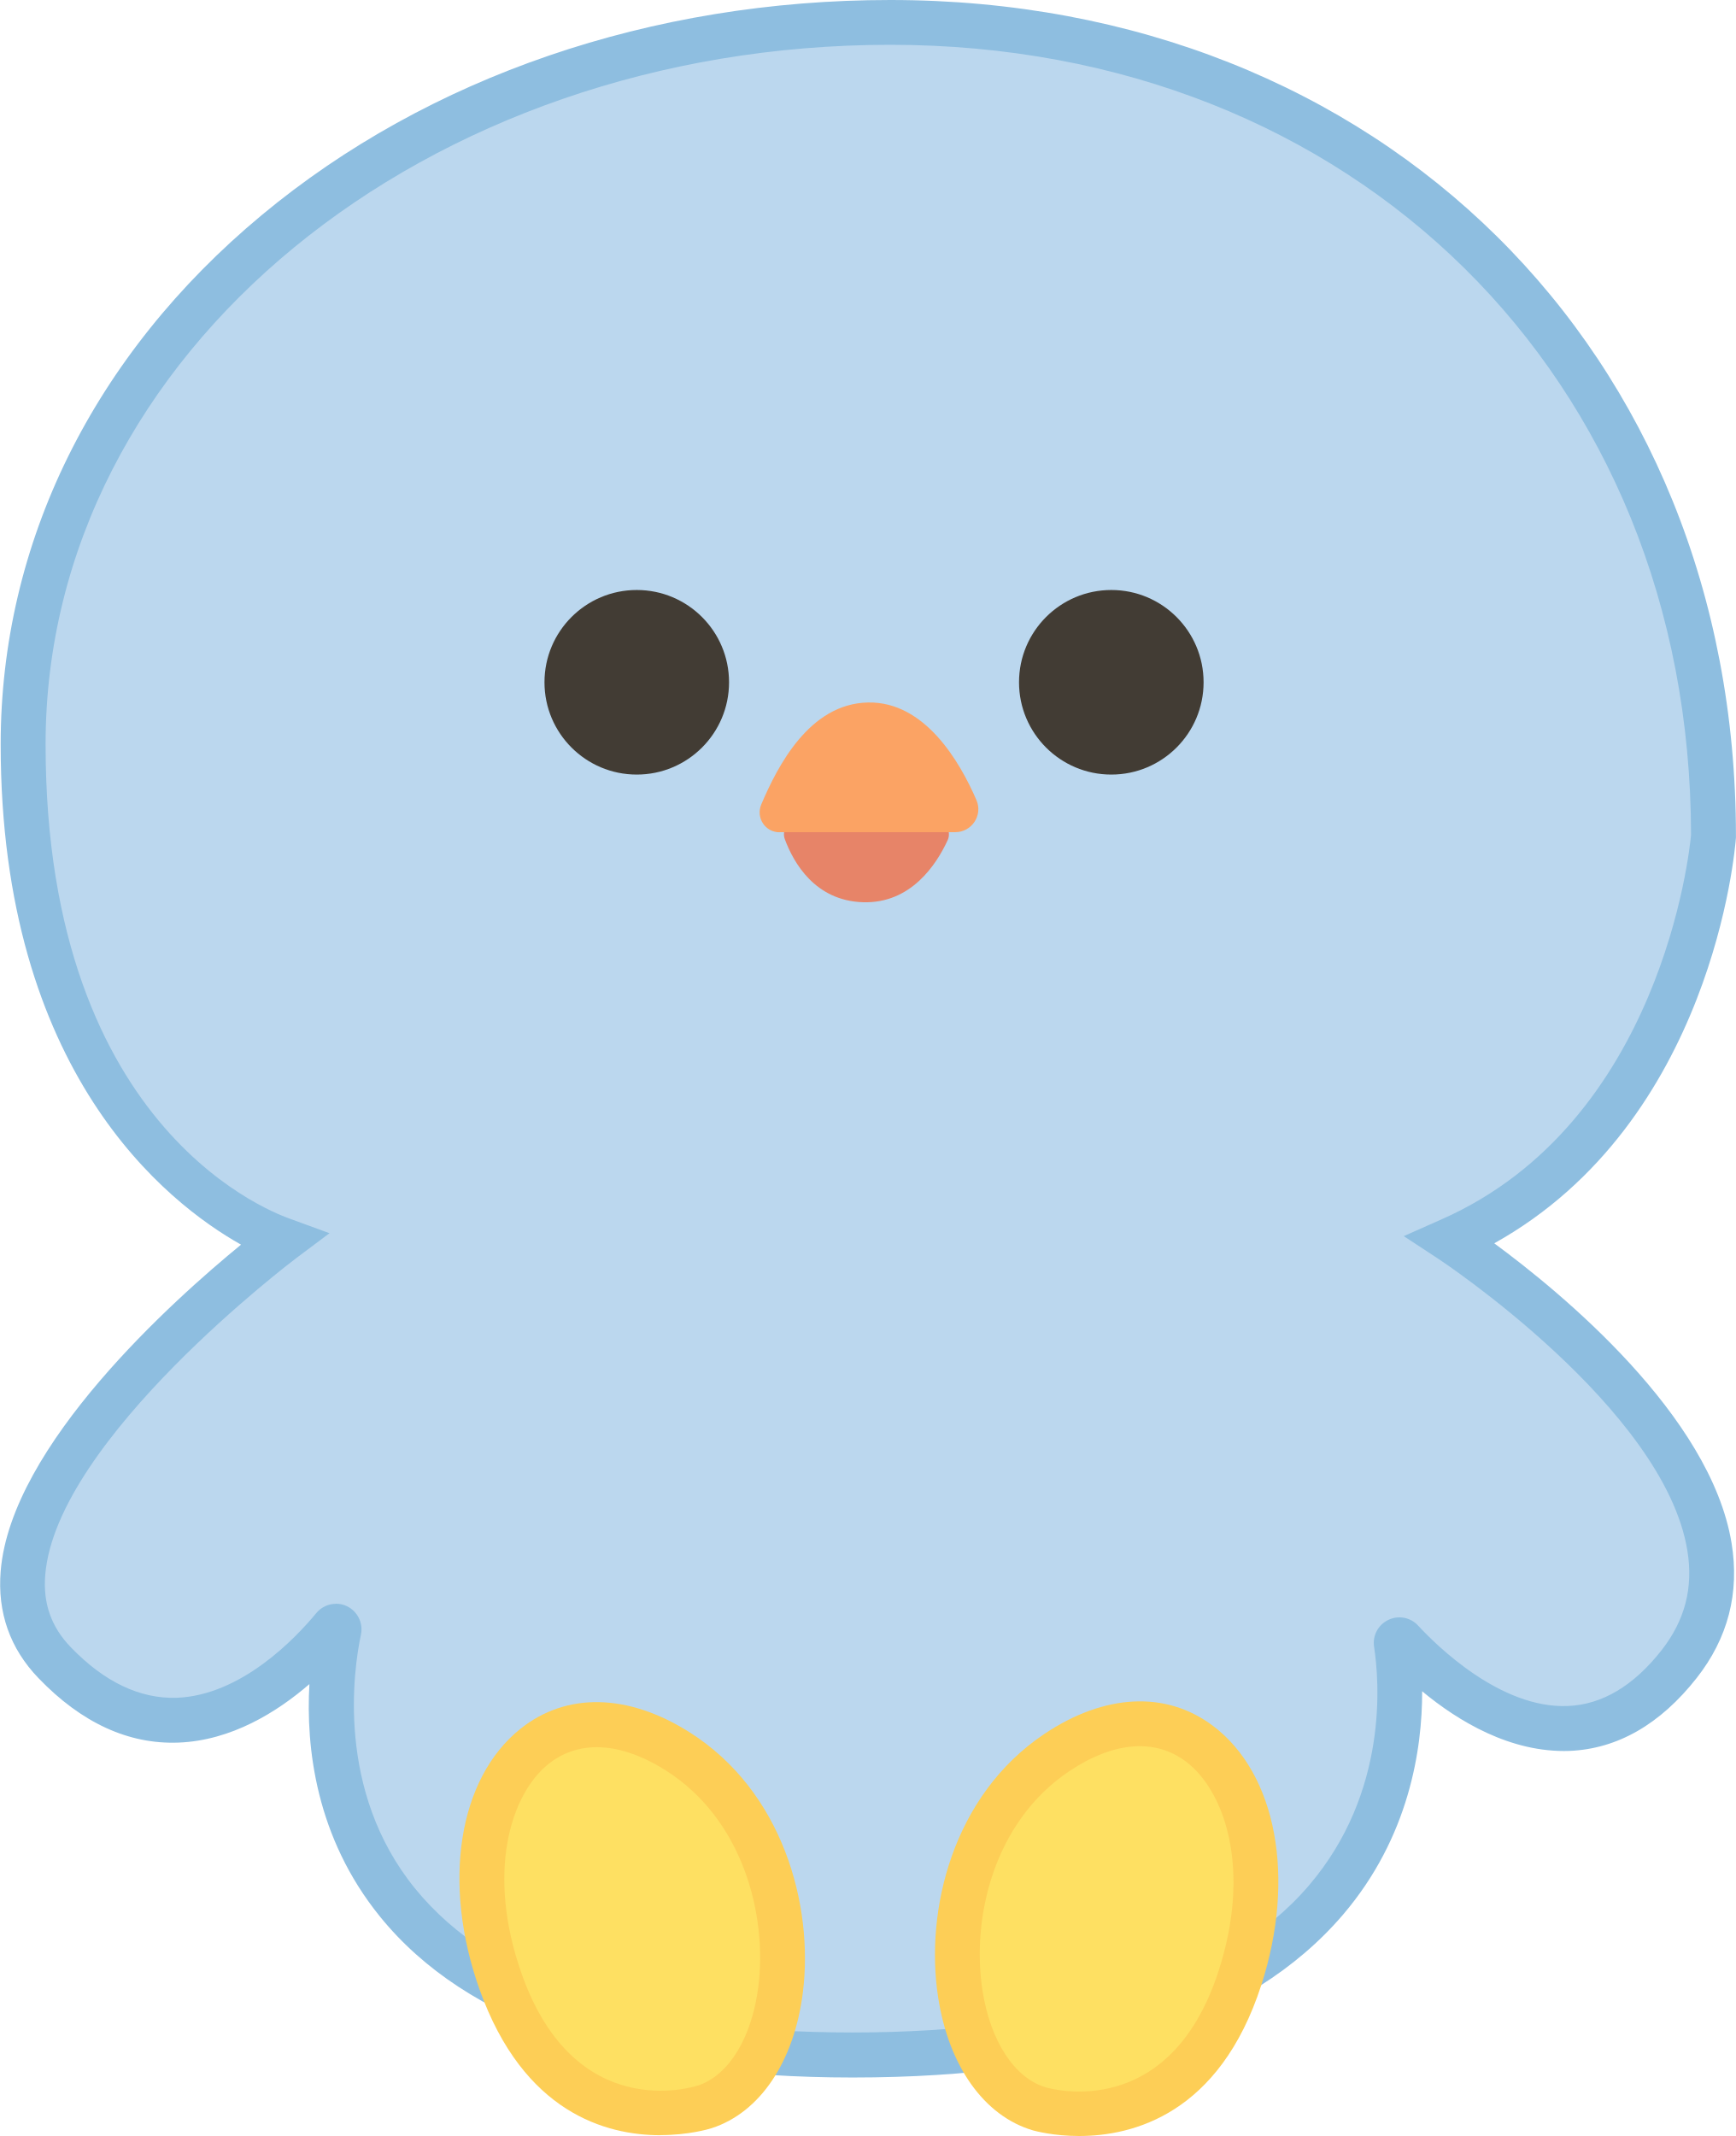
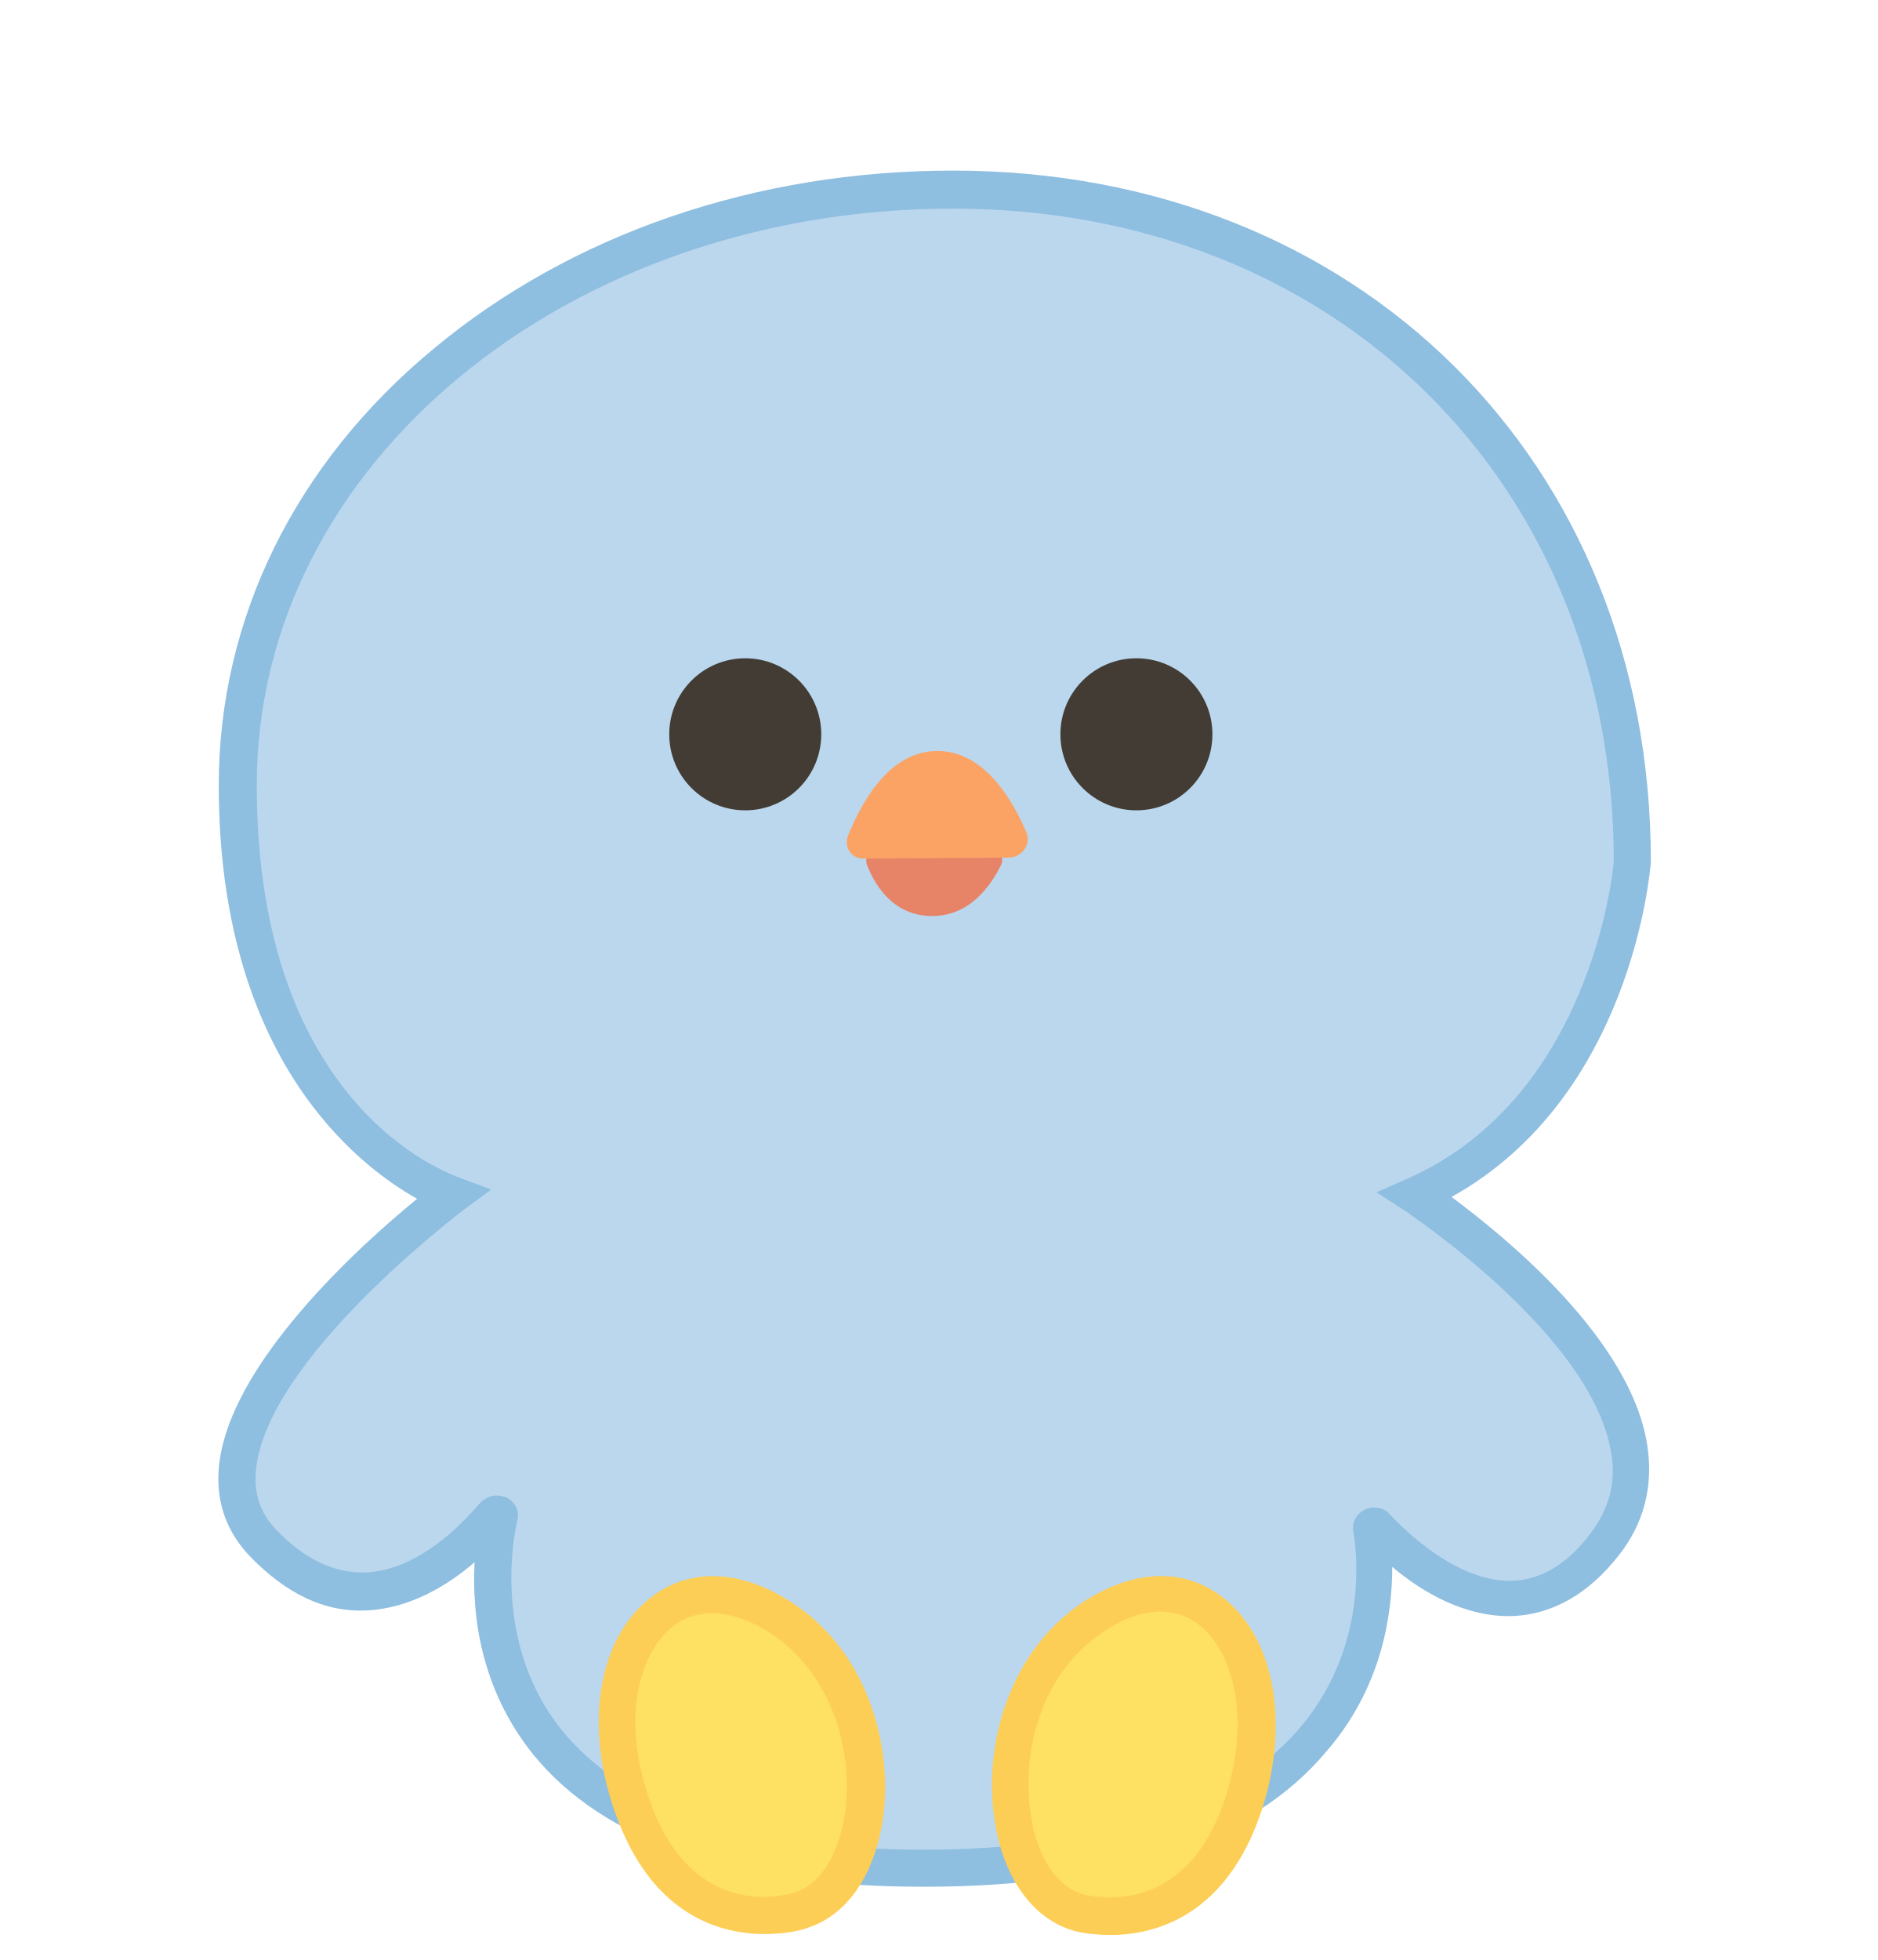
- <svg xmlns="http://www.w3.org/2000/svg" id="_레이어_2" data-name="레이어 2" viewBox="0 0 154.63 190.25">
-   <defs>
-     <style>
-       .cls-1 {
-         fill: #e78468;
-       }
- 
-       .cls-1, .cls-2, .cls-3, .cls-4, .cls-5, .cls-6, .cls-7 {
-         stroke-width: 0px;
-       }
- 
-       .cls-2 {
-         fill: #fba364;
-       }
- 
-       .cls-3 {
-         fill: #bbd7ee;
-       }
- 
-       .cls-4 {
-         fill: #fee062;
-       }
- 
-       .cls-5 {
-         fill: #423c34;
-       }
- 
-       .cls-6 {
-         fill: #fdce56;
-       }
- 
-       .cls-7 {
-         fill: #8ebee0;
-       }
-     </style>
-   </defs>
-   <g id="_레이어_1-2" data-name="레이어 1">
+ <svg xmlns="http://www.w3.org/2000/svg" version="1.1" id="_레이어_2" x="0px" y="0px" viewBox="0 0 202.6 211.4" style="enable-background:new 0 0 202.6 211.4;" xml:space="preserve">
+   <style type="text/css">
+ 	.st0{fill:#BBD7EE;}
+ 	.st1{fill:#8EBEE0;}
+ 	.st2{fill:#423C34;}
+ 	.st3{fill:#E78468;}
+ 	.st4{fill:#FBA364;}
+ 	.st5{fill:#FEE062;}
+ 	.st6{fill:#FDCE56;}
+ </style>
+   <g id="_레이어_1-2_00000021079952318536232240000006703902084837445561_">
    <g>
      <g>
-         <path class="cls-3" d="m25.2,110.44S2.06,102.15,2.06,66.3,36.36,2,79.3,2s73.33,30.85,73.33,72.46c0,0-1.95,26.5-23.42,35.98,0,0,33.04,21.63,20.35,37.78-9.85,12.54-21.82,1.06-24.72-2.08-.19-.21-.51-.03-.47.25.93,5.94,3.21,36.64-48.42,36.64s-47.17-31.12-45.76-37.84c.06-.3-.29-.49-.48-.26-2.95,3.57-13.7,14.74-24.86,3.13-12.54-13.04,20.35-37.63,20.35-37.63Z" />
-         <path class="cls-7" d="m75.95,185.04c-20.22,0-34.39-4.82-42.1-14.33-5.73-7.07-6.61-15.09-6.29-20.71-2.89,2.5-6.96,5.03-11.66,5.21-4.45.17-8.65-1.76-12.48-5.75-2.53-2.63-3.66-5.84-3.36-9.52.92-11.22,15.4-24.16,21.41-29.08C14.86,107.14.06,95.55.06,66.3.06,48.36,8.31,31.63,23.3,19.17,38.16,6.81,58.05,0,79.3,0c43.65,0,75.33,31.32,75.33,74.46v.15c-.08,1.08-2.09,25.3-21.53,36.13,5.93,4.36,19.27,15.31,21.14,26.7.73,4.43-.32,8.47-3.11,12.02-3.25,4.13-7.06,6.31-11.32,6.49-5.24.19-9.92-2.65-13.13-5.31.01,5.12-1.14,12.99-7.07,19.92-8.23,9.61-22.92,14.48-43.66,14.48Zm-46.03-42.2c.33,0,.67.07.98.22.95.46,1.47,1.5,1.25,2.54-.66,3.1-2.24,13.9,4.8,22.58,6.92,8.53,20.04,12.85,39,12.85s33.19-4.4,40.63-13.08c7.17-8.37,6.26-18.38,5.82-21.25-.16-1.01.35-1.98,1.27-2.42.9-.43,1.97-.23,2.65.51,1.61,1.74,7.33,7.42,13.34,7.16,3.04-.12,5.85-1.79,8.34-4.96,2.09-2.67,2.85-5.58,2.3-8.9-2.07-12.66-21.98-25.84-22.18-25.97l-3.08-2.02,3.36-1.49c19.59-8.65,22.1-32.81,22.23-34.24-.04-40.79-30.03-70.38-71.33-70.38S4.06,31.36,4.06,66.3s20.93,41.94,21.82,42.27l3.47,1.27-2.95,2.21c-.21.16-21.38,16.13-22.37,28.22-.21,2.53.53,4.63,2.26,6.43,3,3.12,6.18,4.62,9.45,4.52,5.78-.22,10.62-5.35,12.43-7.54.44-.54,1.09-.83,1.75-.83Zm1.33,3.37s0,0,0,0c0,0,0,0,0,0Z" />
+         <path class="st0" d="M48.8,128.9c0,0-23.1-8.3-23.1-44.1S60,20.4,102.9,20.4s73.3,30.8,73.3,72.5c0,0-1.9,26.5-23.4,36     c0,0,33,21.6,20.4,37.8c-9.9,12.5-21.8,1.1-24.7-2.1c-0.2-0.2-0.5,0-0.5,0.2c0.9,5.9,3.2,36.6-48.4,36.6s-47.2-31.1-45.8-37.8     c0.1-0.3-0.3-0.5-0.5-0.3c-3,3.6-13.7,14.7-24.9,3.1C16,153.4,48.8,128.9,48.8,128.9L48.8,128.9z" />
+         <path class="st1" d="M99.6,203.5c-20.2,0-34.4-4.8-42.1-14.3c-5.7-7.1-6.6-15.1-6.3-20.7c-2.9,2.5-7,5-11.7,5.2     c-4.5,0.2-8.6-1.8-12.5-5.8c-2.5-2.6-3.7-5.8-3.4-9.5c0.9-11.2,15.4-24.2,21.4-29.1c-6.6-3.7-21.4-15.3-21.4-44.6     c0-17.9,8.2-34.7,23.2-47.1c14.9-12.4,34.8-19.2,56-19.2c43.7,0,75.3,31.3,75.3,74.5V93c-0.1,1.1-2.1,25.3-21.5,36.1     c5.9,4.4,19.3,15.3,21.1,26.7c0.7,4.4-0.3,8.5-3.1,12c-3.2,4.1-7.1,6.3-11.3,6.5c-5.2,0.2-9.9-2.6-13.1-5.3     c0,5.1-1.1,13-7.1,19.9C135,198.6,120.3,203.5,99.6,203.5L99.6,203.5z M53.6,161.3c0.3,0,0.7,0.1,1,0.2c1,0.5,1.5,1.5,1.2,2.5     c-0.7,3.1-2.2,13.9,4.8,22.6c6.9,8.5,20,12.9,39,12.9s33.2-4.4,40.6-13.1c7.2-8.4,6.3-18.4,5.8-21.2c-0.2-1,0.4-2,1.3-2.4     c0.9-0.4,2-0.2,2.6,0.5c1.6,1.7,7.3,7.4,13.3,7.2c3-0.1,5.9-1.8,8.3-5c2.1-2.7,2.9-5.6,2.3-8.9c-2.1-12.7-22-25.8-22.2-26l-3.1-2     l3.4-1.5c19.6-8.7,22.1-32.8,22.2-34.2c0-40.8-30-70.4-71.3-70.4S27.7,49.8,27.7,84.7s20.9,41.9,21.8,42.3l3.5,1.3l-3,2.2     c-0.2,0.2-21.4,16.1-22.4,28.2c-0.2,2.5,0.5,4.6,2.3,6.4c3,3.1,6.2,4.6,9.5,4.5c5.8-0.2,10.6-5.4,12.4-7.5     C52.3,161.6,52.9,161.3,53.6,161.3L53.6,161.3z M54.9,164.6L54.9,164.6L54.9,164.6z" />
      </g>
-       <circle class="cls-5" cx="56.72" cy="60.77" r="8.22" />
-       <circle class="cls-5" cx="98.99" cy="60.77" r="8.22" />
-       <path class="cls-1" d="m71.06,73.09c-.86,0-1.45.85-1.15,1.66.78,2.1,2.69,5.47,6.95,5.61s6.54-3.33,7.55-5.52c.38-.82-.22-1.75-1.12-1.75h-12.24Z" />
-       <path class="cls-2" d="m69.44,74.13c-1.28,0-2.13-1.3-1.63-2.48,1.43-3.36,4.27-8.98,9.51-9.08,5.05-.1,8.17,5.25,9.66,8.7.58,1.35-.42,2.85-1.89,2.85h-15.64Z" />
+       <circle class="st2" cx="80.4" cy="79.2" r="8.2" />
+       <circle class="st2" cx="122.6" cy="79.2" r="8.2" />
+       <path class="st3" d="M94.7,91.5c-0.9,0-1.4,0.8-1.2,1.7c0.8,2.1,2.7,5.5,6.9,5.6s6.5-3.3,7.6-5.5c0.4-0.8-0.2-1.8-1.1-1.8    L94.7,91.5L94.7,91.5z" />
+       <path class="st4" d="M93.1,92.6c-1.3,0-2.1-1.3-1.6-2.5c1.4-3.4,4.3-9,9.5-9.1c5.1-0.1,8.2,5.2,9.7,8.7c0.6,1.3-0.4,2.8-1.9,2.8    L93.1,92.6L93.1,92.6z" />
      <g>
-         <path class="cls-4" d="m92.58,187.83s12.8,3.97,17.87-11.64c5.07-15.62-4.1-28.28-16.32-20.08s-10.86,28.98-1.55,31.73Z" />
-         <path class="cls-6" d="m96.12,190.25c-2.27,0-3.88-.44-4.11-.5h0c-4.35-1.28-7.51-5.73-8.45-11.89-1.18-7.71,1.29-17.93,9.45-23.41,5.39-3.61,10.87-3.88,15.05-.72,5.66,4.27,7.38,13.55,4.29,23.08-3.73,11.5-11.44,13.44-16.23,13.44Zm-2.96-4.33c.49.14,11.01,3.1,15.38-10.35,2.95-9.09.57-16.04-2.89-18.66-2.77-2.1-6.47-1.79-10.41.85-6.71,4.5-8.72,13.03-7.73,19.49.69,4.52,2.85,7.84,5.63,8.66h.02Z" />
+         <path class="st5" d="M116.2,206.3c0,0,12.8,4,17.9-11.6c5.1-15.6-4.1-28.3-16.3-20.1S106.9,203.5,116.2,206.3L116.2,206.3z" />
+         <path class="st6" d="M119.8,208.7c-2.3,0-3.9-0.4-4.1-0.5l0,0c-4.3-1.3-7.5-5.7-8.4-11.9c-1.2-7.7,1.3-17.9,9.4-23.4     c5.4-3.6,10.9-3.9,15.1-0.7c5.7,4.3,7.4,13.6,4.3,23.1C132.3,206.7,124.6,208.7,119.8,208.7z M116.8,204.3     c0.5,0.1,11,3.1,15.4-10.4c2.9-9.1,0.6-16-2.9-18.7c-2.8-2.1-6.5-1.8-10.4,0.9c-6.7,4.5-8.7,13-7.7,19.5     C111.8,200.2,114,203.5,116.8,204.3L116.8,204.3L116.8,204.3z" />
      </g>
      <g>
-         <path class="cls-4" d="m62.78,187.66s-12.69,4.33-18.18-11.14c-5.5-15.47,3.32-28.38,15.76-20.53s11.66,28.67,2.42,31.67Z" />
-         <path class="cls-6" d="m58.82,190.18c-4.81,0-12.19-1.98-16.11-13-3.36-9.45-1.89-18.77,3.65-23.2,4.09-3.27,9.58-3.16,15.06.31,8.31,5.25,11.06,15.41,10.1,23.14-.77,6.19-3.81,10.72-8.12,12.12h0c-.24.08-2.06.62-4.58.62Zm-5.66-34.56c-1.6,0-3.05.5-4.3,1.49-3.39,2.71-5.58,9.72-2.38,18.73,4.74,13.35,15.22,10.06,15.66,9.92h.02c2.76-.9,4.82-4.28,5.39-8.82.81-6.48-1.43-14.95-8.26-19.26-2.17-1.37-4.25-2.06-6.13-2.06Z" />
+         <path class="st5" d="M86.4,206.1c0,0-12.7,4.3-18.2-11.1c-5.5-15.5,3.3-28.4,15.8-20.5S95.7,203.1,86.4,206.1z" />
+         <path class="st6" d="M82.5,208.6c-4.8,0-12.2-2-16.1-13c-3.4-9.4-1.9-18.8,3.7-23.2c4.1-3.3,9.6-3.2,15.1,0.3     c8.3,5.2,11.1,15.4,10.1,23.1c-0.8,6.2-3.8,10.7-8.1,12.1l0,0C86.8,208.1,85,208.6,82.5,208.6L82.5,208.6z M76.8,174     c-1.6,0-3.1,0.5-4.3,1.5c-3.4,2.7-5.6,9.7-2.4,18.7c4.7,13.4,15.2,10.1,15.7,9.9h0c2.8-0.9,4.8-4.3,5.4-8.8     c0.8-6.5-1.4-14.9-8.3-19.3C80.8,174.7,78.7,174,76.8,174L76.8,174z" />
      </g>
    </g>
  </g>
</svg>
